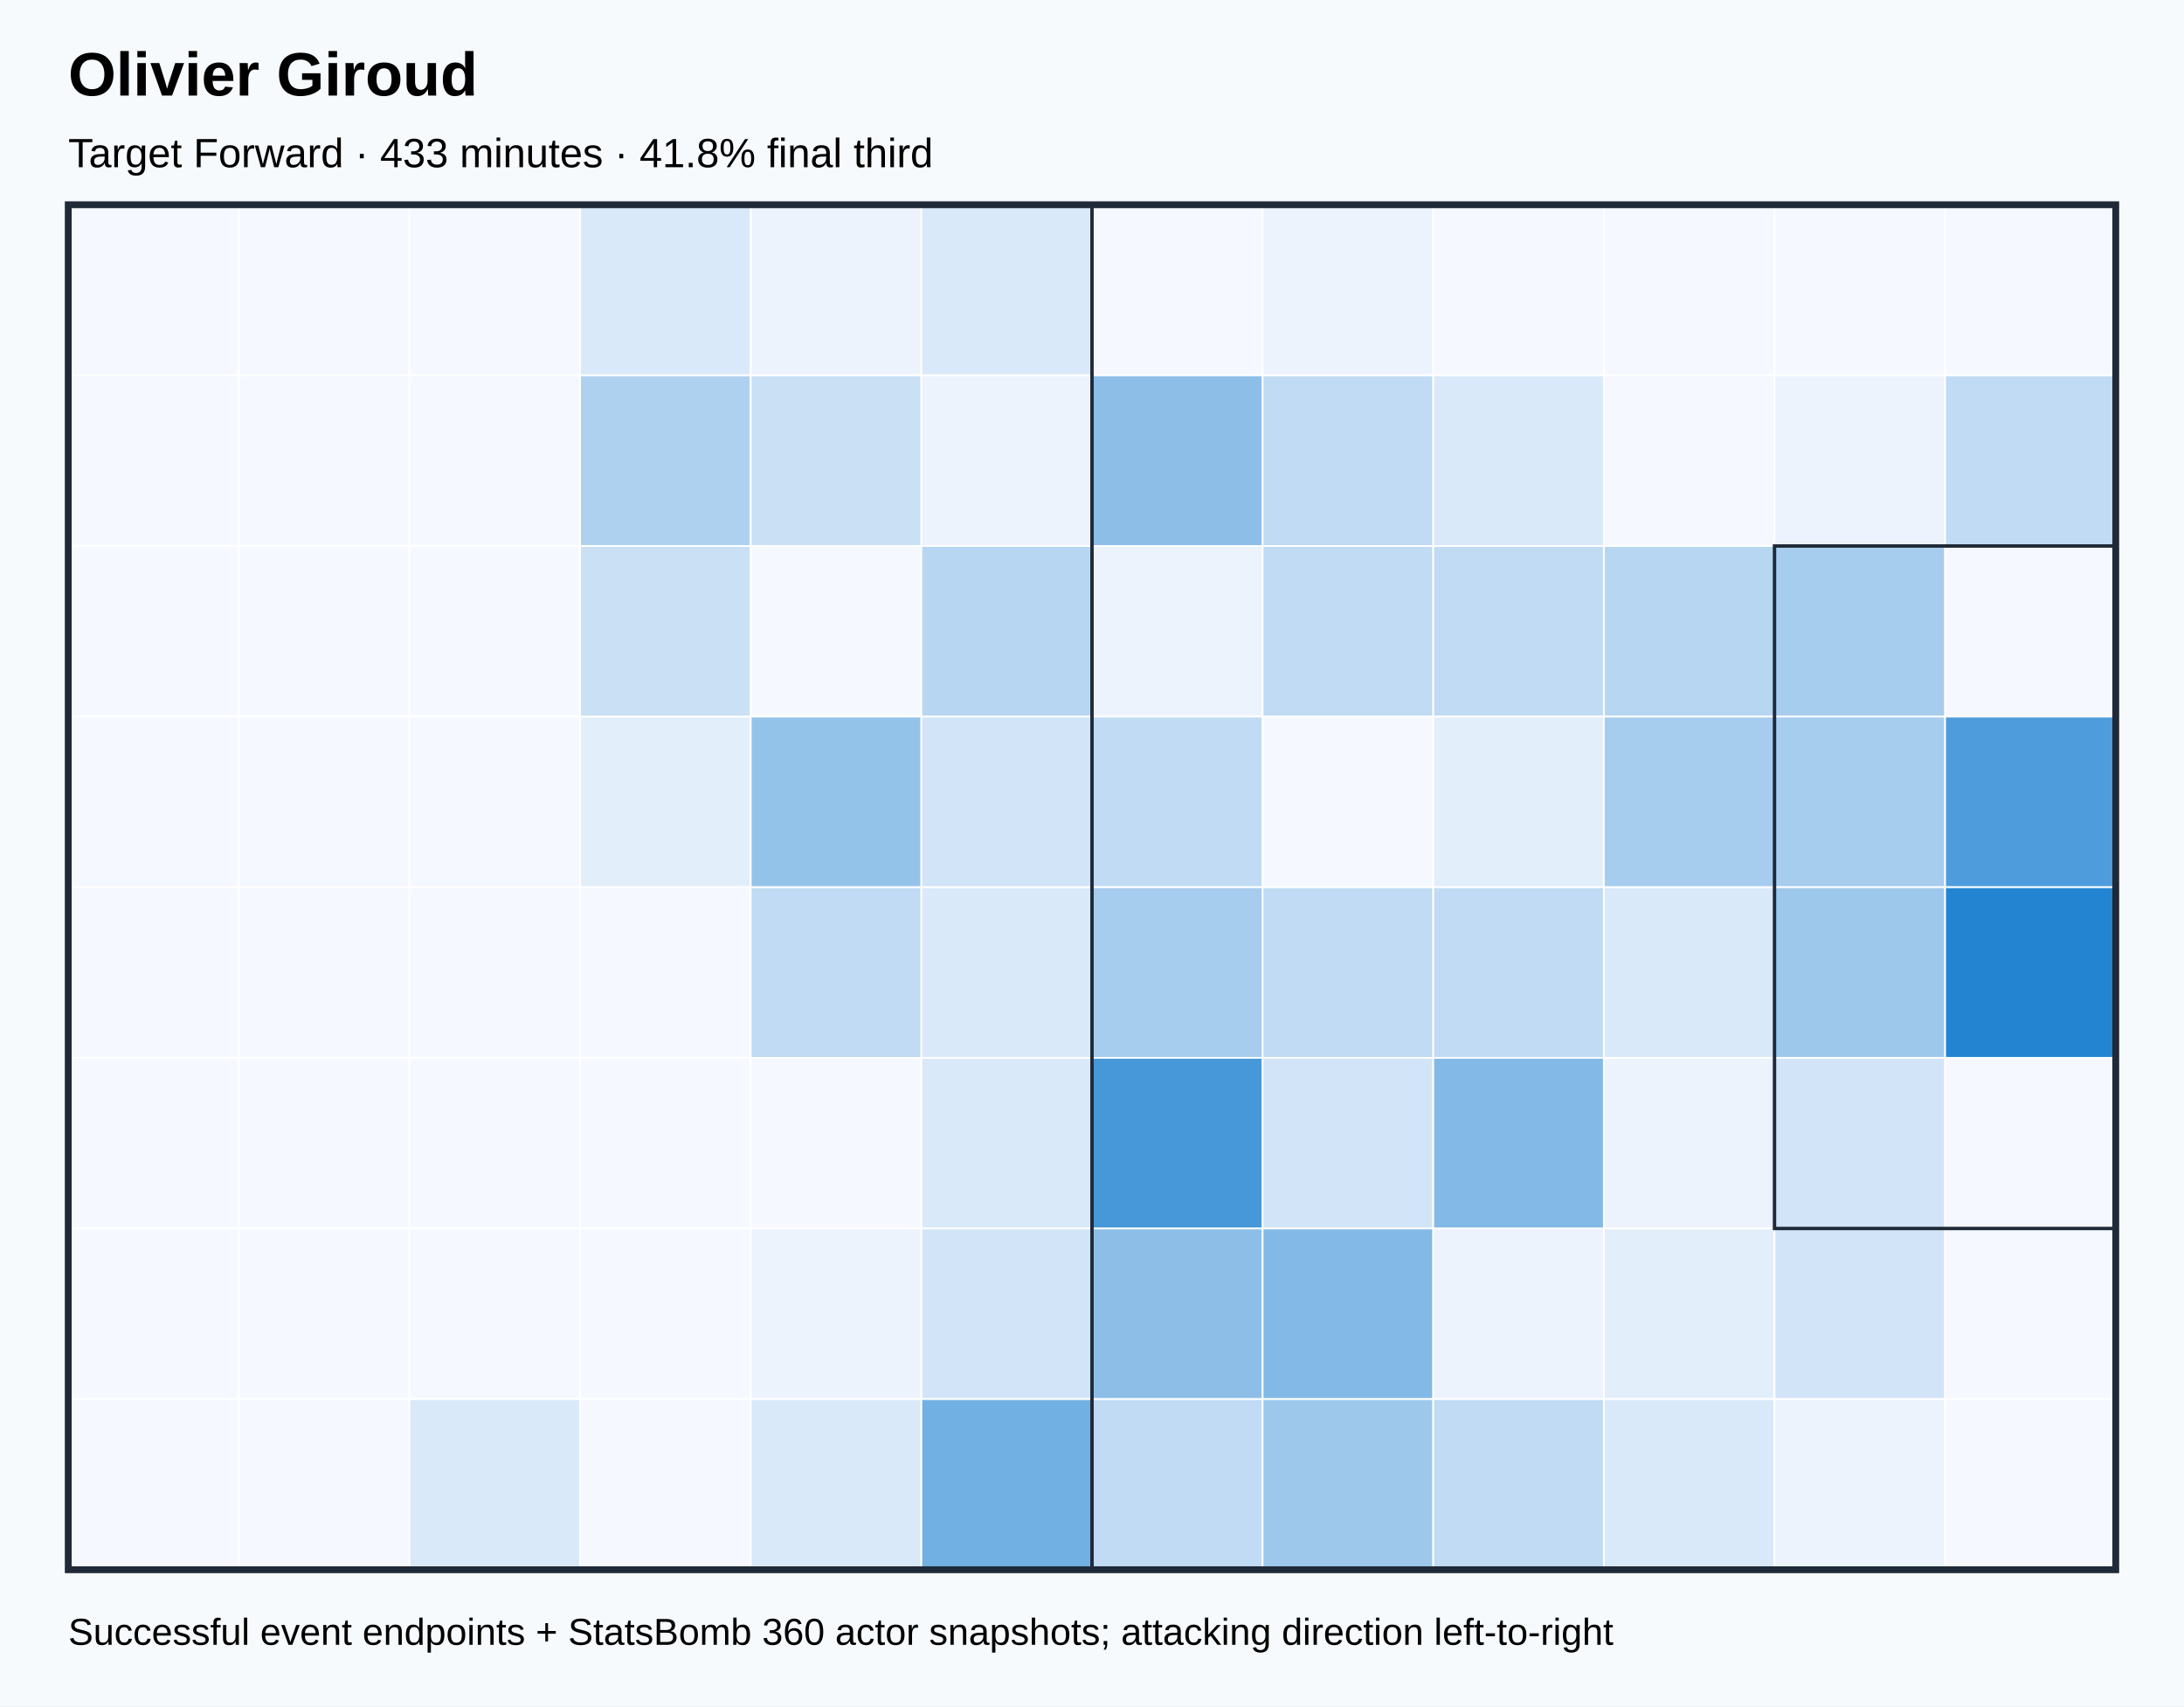
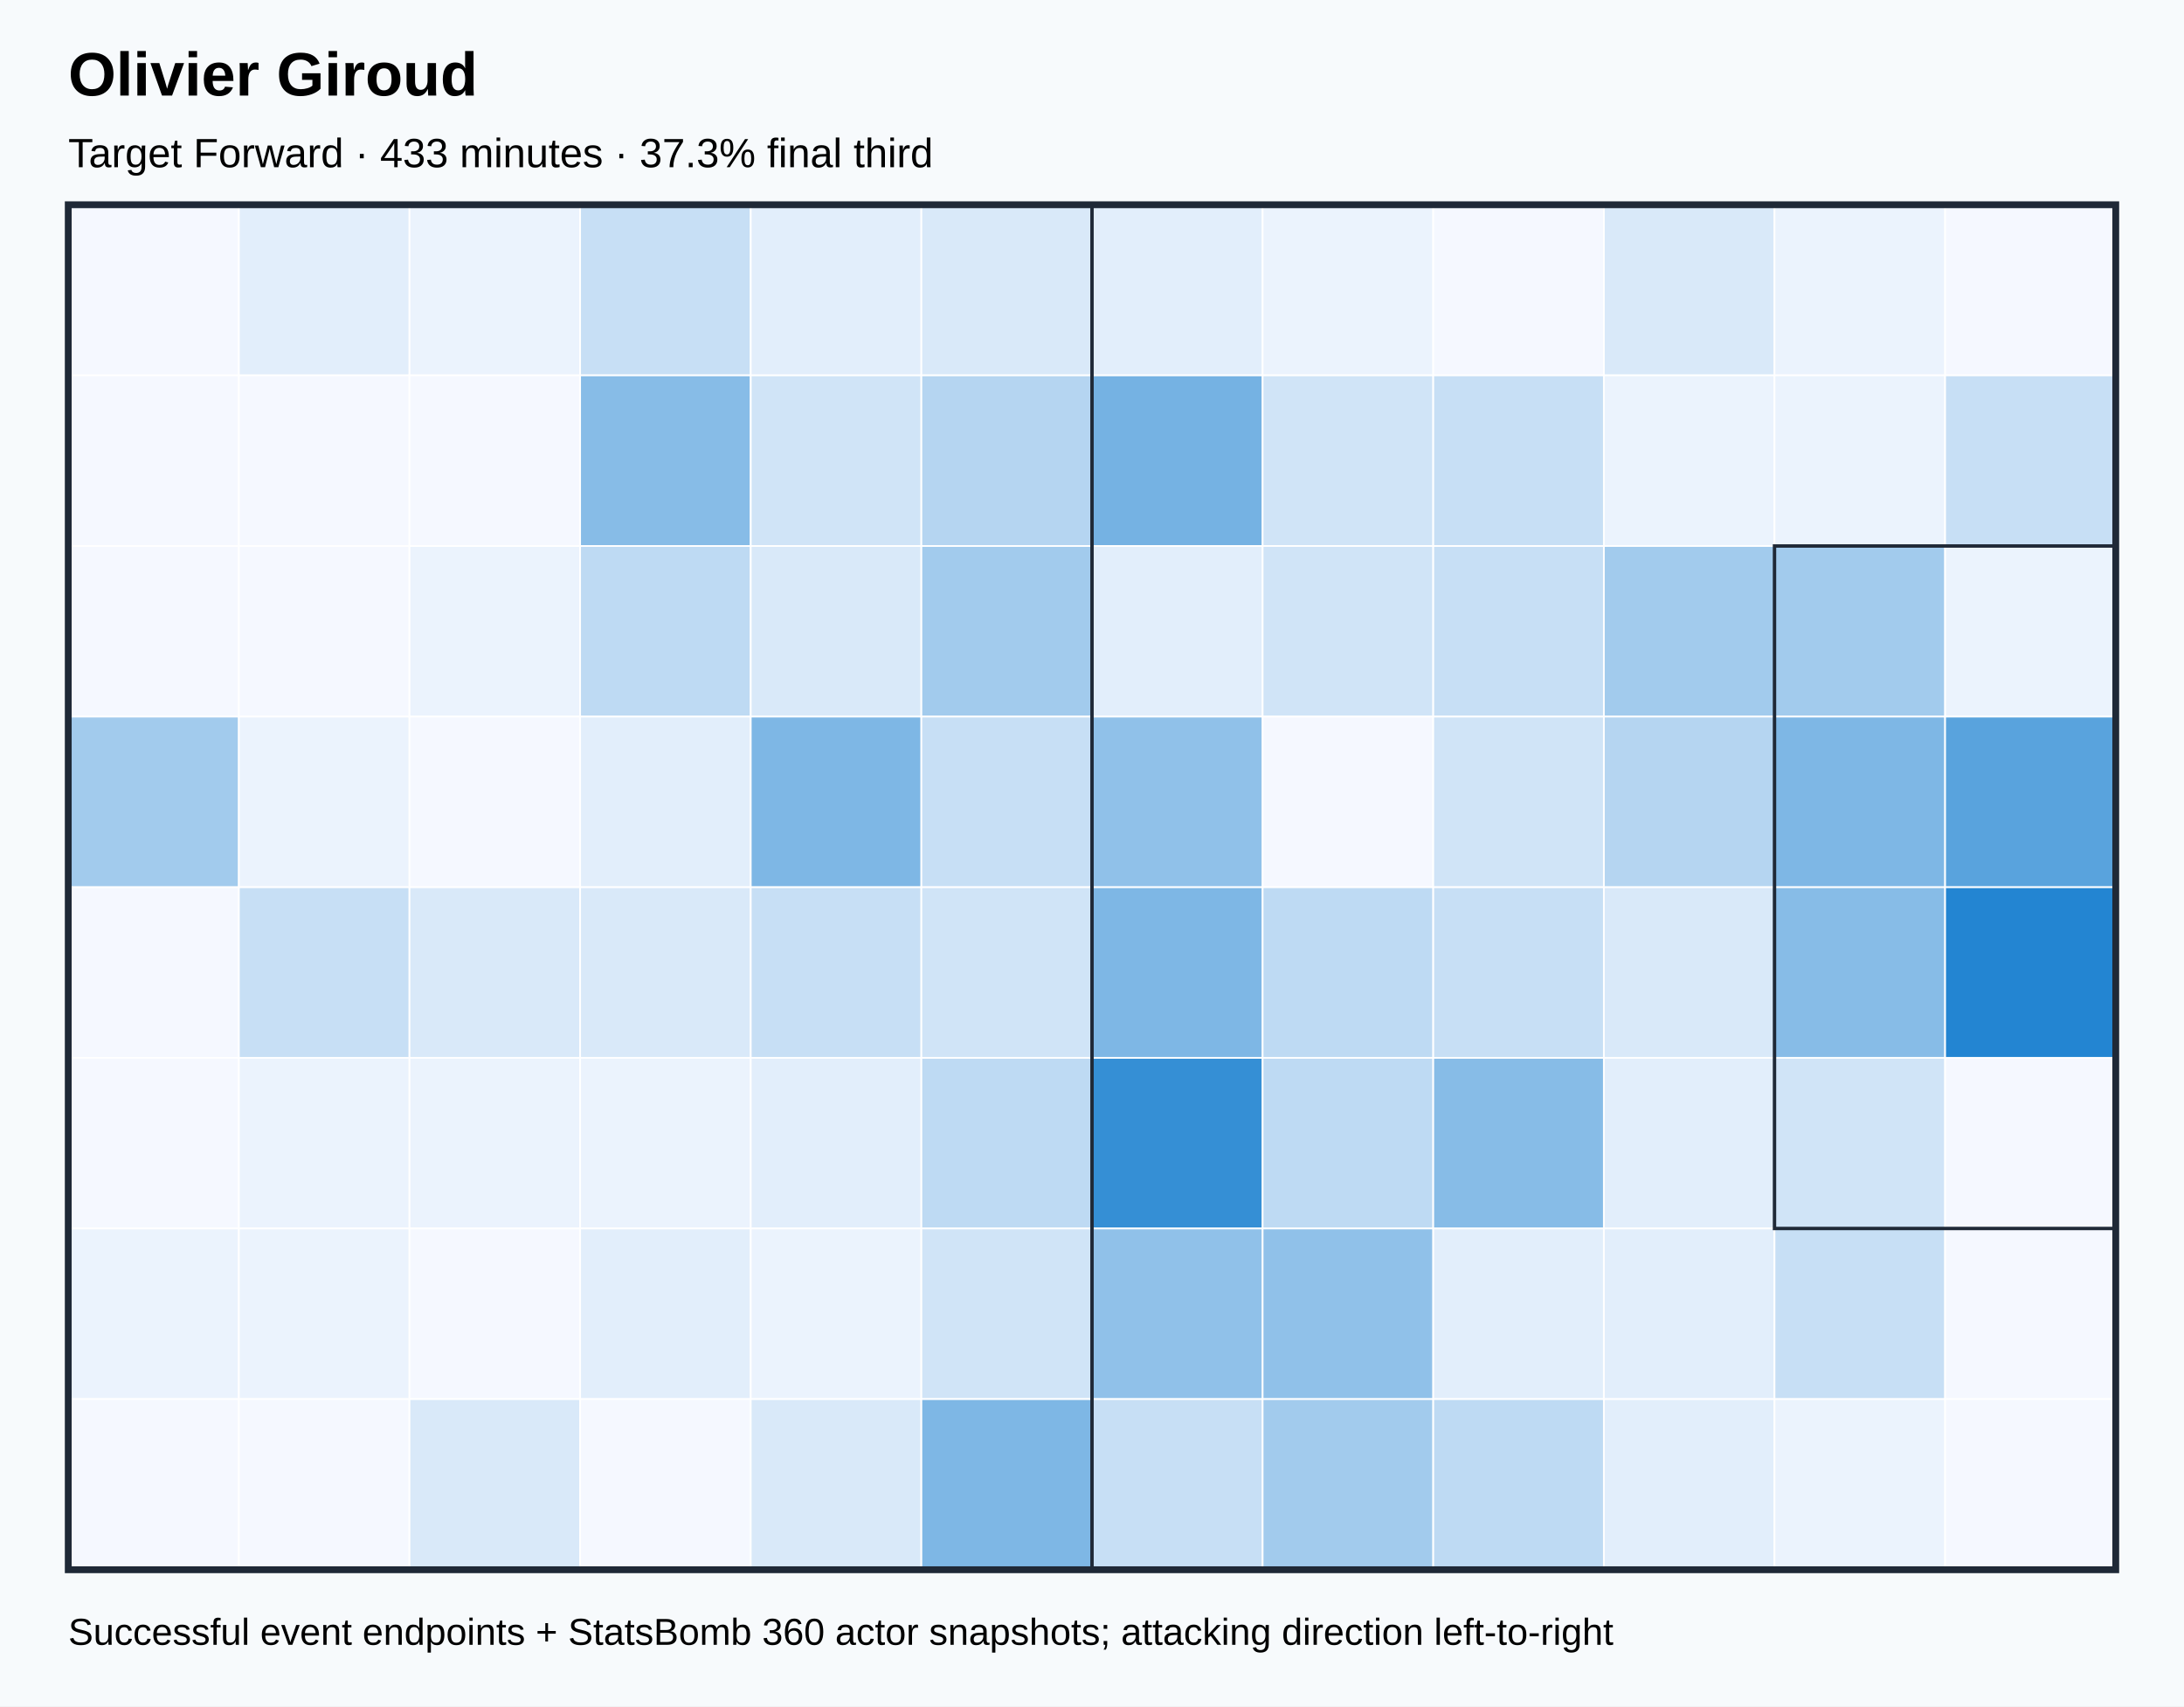
<svg xmlns="http://www.w3.org/2000/svg" width="640" height="500" viewBox="0 0 640 500" role="img">
  <rect width="640" height="500" fill="#f7fafc" />
  <text x="20" y="28" font-family="Arial" font-size="18" font-weight="700">Olivier Giroud</text>
-   <text x="20" y="49" font-family="Arial" font-size="12">Target Forward · 433 minutes · 41.8% final third</text>
+   <text x="20" y="49" font-family="Arial" font-size="12">Target Forward · 433 minutes · 37.3% final third</text>
  <rect x="20" y="60" width="50" height="50" fill="rgb(245,248,255)" stroke="#ffffff" stroke-width="0.5" />
  <rect x="20" y="110" width="50" height="50" fill="rgb(245,248,255)" stroke="#ffffff" stroke-width="0.5" />
  <rect x="20" y="160" width="50" height="50" fill="rgb(245,248,255)" stroke="#ffffff" stroke-width="0.5" />
-   <rect x="20" y="210" width="50" height="50" fill="rgb(245,248,255)" stroke="#ffffff" stroke-width="0.5" />
+   <rect x="20" y="210" width="50" height="50" fill="rgb(162,203,237)" stroke="#ffffff" stroke-width="0.5" />
  <rect x="20" y="260" width="50" height="50" fill="rgb(245,248,255)" stroke="#ffffff" stroke-width="0.5" />
  <rect x="20" y="310" width="50" height="50" fill="rgb(245,248,255)" stroke="#ffffff" stroke-width="0.5" />
-   <rect x="20" y="360" width="50" height="50" fill="rgb(245,248,255)" stroke="#ffffff" stroke-width="0.5" />
+   <rect x="20" y="360" width="50" height="50" fill="rgb(235,243,253)" stroke="#ffffff" stroke-width="0.5" />
  <rect x="20" y="410" width="50" height="50" fill="rgb(245,248,255)" stroke="#ffffff" stroke-width="0.5" />
-   <rect x="70" y="60" width="50" height="50" fill="rgb(245,248,255)" stroke="#ffffff" stroke-width="0.5" />
+   <rect x="70" y="60" width="50" height="50" fill="rgb(226,238,251)" stroke="#ffffff" stroke-width="0.5" />
  <rect x="70" y="110" width="50" height="50" fill="rgb(245,248,255)" stroke="#ffffff" stroke-width="0.5" />
  <rect x="70" y="160" width="50" height="50" fill="rgb(245,248,255)" stroke="#ffffff" stroke-width="0.5" />
-   <rect x="70" y="210" width="50" height="50" fill="rgb(245,248,255)" stroke="#ffffff" stroke-width="0.5" />
-   <rect x="70" y="260" width="50" height="50" fill="rgb(245,248,255)" stroke="#ffffff" stroke-width="0.5" />
-   <rect x="70" y="310" width="50" height="50" fill="rgb(245,248,255)" stroke="#ffffff" stroke-width="0.5" />
-   <rect x="70" y="360" width="50" height="50" fill="rgb(245,248,255)" stroke="#ffffff" stroke-width="0.5" />
+   <rect x="70" y="210" width="50" height="50" fill="rgb(235,243,253)" stroke="#ffffff" stroke-width="0.5" />
+   <rect x="70" y="260" width="50" height="50" fill="rgb(199,223,245)" stroke="#ffffff" stroke-width="0.5" />
+   <rect x="70" y="310" width="50" height="50" fill="rgb(235,243,253)" stroke="#ffffff" stroke-width="0.5" />
+   <rect x="70" y="360" width="50" height="50" fill="rgb(235,243,253)" stroke="#ffffff" stroke-width="0.5" />
  <rect x="70" y="410" width="50" height="50" fill="rgb(245,248,255)" stroke="#ffffff" stroke-width="0.5" />
-   <rect x="120" y="60" width="50" height="50" fill="rgb(245,248,255)" stroke="#ffffff" stroke-width="0.5" />
+   <rect x="120" y="60" width="50" height="50" fill="rgb(235,243,253)" stroke="#ffffff" stroke-width="0.5" />
  <rect x="120" y="110" width="50" height="50" fill="rgb(245,248,255)" stroke="#ffffff" stroke-width="0.5" />
-   <rect x="120" y="160" width="50" height="50" fill="rgb(245,248,255)" stroke="#ffffff" stroke-width="0.5" />
+   <rect x="120" y="160" width="50" height="50" fill="rgb(235,243,253)" stroke="#ffffff" stroke-width="0.5" />
  <rect x="120" y="210" width="50" height="50" fill="rgb(245,248,255)" stroke="#ffffff" stroke-width="0.5" />
-   <rect x="120" y="260" width="50" height="50" fill="rgb(245,248,255)" stroke="#ffffff" stroke-width="0.5" />
-   <rect x="120" y="310" width="50" height="50" fill="rgb(245,248,255)" stroke="#ffffff" stroke-width="0.5" />
+   <rect x="120" y="260" width="50" height="50" fill="rgb(217,233,249)" stroke="#ffffff" stroke-width="0.5" />
+   <rect x="120" y="310" width="50" height="50" fill="rgb(235,243,253)" stroke="#ffffff" stroke-width="0.5" />
  <rect x="120" y="360" width="50" height="50" fill="rgb(245,248,255)" stroke="#ffffff" stroke-width="0.5" />
-   <rect x="120" y="410" width="50" height="50" fill="rgb(218,233,249)" stroke="#ffffff" stroke-width="0.5" />
-   <rect x="170" y="60" width="50" height="50" fill="rgb(218,233,249)" stroke="#ffffff" stroke-width="0.5" />
-   <rect x="170" y="110" width="50" height="50" fill="rgb(175,209,240)" stroke="#ffffff" stroke-width="0.5" />
-   <rect x="170" y="160" width="50" height="50" fill="rgb(201,224,245)" stroke="#ffffff" stroke-width="0.5" />
-   <rect x="170" y="210" width="50" height="50" fill="rgb(227,238,251)" stroke="#ffffff" stroke-width="0.5" />
-   <rect x="170" y="260" width="50" height="50" fill="rgb(245,248,255)" stroke="#ffffff" stroke-width="0.5" />
-   <rect x="170" y="310" width="50" height="50" fill="rgb(245,248,255)" stroke="#ffffff" stroke-width="0.5" />
-   <rect x="170" y="360" width="50" height="50" fill="rgb(245,248,255)" stroke="#ffffff" stroke-width="0.5" />
+   <rect x="120" y="410" width="50" height="50" fill="rgb(217,233,249)" stroke="#ffffff" stroke-width="0.5" />
+   <rect x="170" y="60" width="50" height="50" fill="rgb(199,223,245)" stroke="#ffffff" stroke-width="0.5" />
+   <rect x="170" y="110" width="50" height="50" fill="rgb(135,188,231)" stroke="#ffffff" stroke-width="0.5" />
+   <rect x="170" y="160" width="50" height="50" fill="rgb(190,218,243)" stroke="#ffffff" stroke-width="0.5" />
+   <rect x="170" y="210" width="50" height="50" fill="rgb(226,238,251)" stroke="#ffffff" stroke-width="0.5" />
+   <rect x="170" y="260" width="50" height="50" fill="rgb(217,233,249)" stroke="#ffffff" stroke-width="0.5" />
+   <rect x="170" y="310" width="50" height="50" fill="rgb(235,243,253)" stroke="#ffffff" stroke-width="0.5" />
+   <rect x="170" y="360" width="50" height="50" fill="rgb(226,238,251)" stroke="#ffffff" stroke-width="0.5" />
  <rect x="170" y="410" width="50" height="50" fill="rgb(245,248,255)" stroke="#ffffff" stroke-width="0.5" />
-   <rect x="220" y="60" width="50" height="50" fill="rgb(236,243,253)" stroke="#ffffff" stroke-width="0.5" />
-   <rect x="220" y="110" width="50" height="50" fill="rgb(201,224,245)" stroke="#ffffff" stroke-width="0.5" />
-   <rect x="220" y="160" width="50" height="50" fill="rgb(245,248,255)" stroke="#ffffff" stroke-width="0.5" />
-   <rect x="220" y="210" width="50" height="50" fill="rgb(148,195,234)" stroke="#ffffff" stroke-width="0.5" />
-   <rect x="220" y="260" width="50" height="50" fill="rgb(192,219,243)" stroke="#ffffff" stroke-width="0.5" />
-   <rect x="220" y="310" width="50" height="50" fill="rgb(245,248,255)" stroke="#ffffff" stroke-width="0.5" />
-   <rect x="220" y="360" width="50" height="50" fill="rgb(236,243,253)" stroke="#ffffff" stroke-width="0.5" />
-   <rect x="220" y="410" width="50" height="50" fill="rgb(218,233,249)" stroke="#ffffff" stroke-width="0.5" />
-   <rect x="270" y="60" width="50" height="50" fill="rgb(218,233,249)" stroke="#ffffff" stroke-width="0.5" />
-   <rect x="270" y="110" width="50" height="50" fill="rgb(236,243,253)" stroke="#ffffff" stroke-width="0.5" />
-   <rect x="270" y="160" width="50" height="50" fill="rgb(183,214,241)" stroke="#ffffff" stroke-width="0.5" />
-   <rect x="270" y="210" width="50" height="50" fill="rgb(210,228,247)" stroke="#ffffff" stroke-width="0.5" />
-   <rect x="270" y="260" width="50" height="50" fill="rgb(218,233,249)" stroke="#ffffff" stroke-width="0.5" />
-   <rect x="270" y="310" width="50" height="50" fill="rgb(218,233,249)" stroke="#ffffff" stroke-width="0.5" />
-   <rect x="270" y="360" width="50" height="50" fill="rgb(210,228,247)" stroke="#ffffff" stroke-width="0.5" />
-   <rect x="270" y="410" width="50" height="50" fill="rgb(113,176,226)" stroke="#ffffff" stroke-width="0.5" />
-   <rect x="320" y="60" width="50" height="50" fill="rgb(245,248,255)" stroke="#ffffff" stroke-width="0.5" />
-   <rect x="320" y="110" width="50" height="50" fill="rgb(140,190,232)" stroke="#ffffff" stroke-width="0.5" />
-   <rect x="320" y="160" width="50" height="50" fill="rgb(236,243,253)" stroke="#ffffff" stroke-width="0.5" />
-   <rect x="320" y="210" width="50" height="50" fill="rgb(192,219,243)" stroke="#ffffff" stroke-width="0.5" />
-   <rect x="320" y="260" width="50" height="50" fill="rgb(166,204,238)" stroke="#ffffff" stroke-width="0.5" />
-   <rect x="320" y="310" width="50" height="50" fill="rgb(70,152,217)" stroke="#ffffff" stroke-width="0.5" />
-   <rect x="320" y="360" width="50" height="50" fill="rgb(140,190,232)" stroke="#ffffff" stroke-width="0.5" />
-   <rect x="320" y="410" width="50" height="50" fill="rgb(192,219,243)" stroke="#ffffff" stroke-width="0.5" />
-   <rect x="370" y="60" width="50" height="50" fill="rgb(236,243,253)" stroke="#ffffff" stroke-width="0.5" />
-   <rect x="370" y="110" width="50" height="50" fill="rgb(192,219,243)" stroke="#ffffff" stroke-width="0.5" />
-   <rect x="370" y="160" width="50" height="50" fill="rgb(192,219,243)" stroke="#ffffff" stroke-width="0.5" />
+   <rect x="220" y="60" width="50" height="50" fill="rgb(226,238,251)" stroke="#ffffff" stroke-width="0.5" />
+   <rect x="220" y="110" width="50" height="50" fill="rgb(208,228,247)" stroke="#ffffff" stroke-width="0.5" />
+   <rect x="220" y="160" width="50" height="50" fill="rgb(217,233,249)" stroke="#ffffff" stroke-width="0.5" />
+   <rect x="220" y="210" width="50" height="50" fill="rgb(126,183,229)" stroke="#ffffff" stroke-width="0.5" />
+   <rect x="220" y="260" width="50" height="50" fill="rgb(199,223,245)" stroke="#ffffff" stroke-width="0.5" />
+   <rect x="220" y="310" width="50" height="50" fill="rgb(226,238,251)" stroke="#ffffff" stroke-width="0.5" />
+   <rect x="220" y="360" width="50" height="50" fill="rgb(235,243,253)" stroke="#ffffff" stroke-width="0.5" />
+   <rect x="220" y="410" width="50" height="50" fill="rgb(217,233,249)" stroke="#ffffff" stroke-width="0.5" />
+   <rect x="270" y="60" width="50" height="50" fill="rgb(217,233,249)" stroke="#ffffff" stroke-width="0.5" />
+   <rect x="270" y="110" width="50" height="50" fill="rgb(181,213,241)" stroke="#ffffff" stroke-width="0.5" />
+   <rect x="270" y="160" width="50" height="50" fill="rgb(162,203,237)" stroke="#ffffff" stroke-width="0.5" />
+   <rect x="270" y="210" width="50" height="50" fill="rgb(199,223,245)" stroke="#ffffff" stroke-width="0.5" />
+   <rect x="270" y="260" width="50" height="50" fill="rgb(208,228,247)" stroke="#ffffff" stroke-width="0.5" />
+   <rect x="270" y="310" width="50" height="50" fill="rgb(190,218,243)" stroke="#ffffff" stroke-width="0.5" />
+   <rect x="270" y="360" width="50" height="50" fill="rgb(208,228,247)" stroke="#ffffff" stroke-width="0.5" />
+   <rect x="270" y="410" width="50" height="50" fill="rgb(126,183,229)" stroke="#ffffff" stroke-width="0.5" />
+   <rect x="320" y="60" width="50" height="50" fill="rgb(226,238,251)" stroke="#ffffff" stroke-width="0.5" />
+   <rect x="320" y="110" width="50" height="50" fill="rgb(117,178,227)" stroke="#ffffff" stroke-width="0.5" />
+   <rect x="320" y="160" width="50" height="50" fill="rgb(226,238,251)" stroke="#ffffff" stroke-width="0.5" />
+   <rect x="320" y="210" width="50" height="50" fill="rgb(144,193,233)" stroke="#ffffff" stroke-width="0.5" />
+   <rect x="320" y="260" width="50" height="50" fill="rgb(126,183,229)" stroke="#ffffff" stroke-width="0.5" />
+   <rect x="320" y="310" width="50" height="50" fill="rgb(53,143,213)" stroke="#ffffff" stroke-width="0.5" />
+   <rect x="320" y="360" width="50" height="50" fill="rgb(144,193,233)" stroke="#ffffff" stroke-width="0.5" />
+   <rect x="320" y="410" width="50" height="50" fill="rgb(199,223,245)" stroke="#ffffff" stroke-width="0.5" />
+   <rect x="370" y="60" width="50" height="50" fill="rgb(235,243,253)" stroke="#ffffff" stroke-width="0.5" />
+   <rect x="370" y="110" width="50" height="50" fill="rgb(208,228,247)" stroke="#ffffff" stroke-width="0.5" />
+   <rect x="370" y="160" width="50" height="50" fill="rgb(208,228,247)" stroke="#ffffff" stroke-width="0.5" />
  <rect x="370" y="210" width="50" height="50" fill="rgb(245,248,255)" stroke="#ffffff" stroke-width="0.5" />
-   <rect x="370" y="260" width="50" height="50" fill="rgb(192,219,243)" stroke="#ffffff" stroke-width="0.5" />
-   <rect x="370" y="310" width="50" height="50" fill="rgb(210,228,247)" stroke="#ffffff" stroke-width="0.5" />
-   <rect x="370" y="360" width="50" height="50" fill="rgb(131,185,230)" stroke="#ffffff" stroke-width="0.5" />
-   <rect x="370" y="410" width="50" height="50" fill="rgb(157,200,236)" stroke="#ffffff" stroke-width="0.5" />
+   <rect x="370" y="260" width="50" height="50" fill="rgb(190,218,243)" stroke="#ffffff" stroke-width="0.5" />
+   <rect x="370" y="310" width="50" height="50" fill="rgb(190,218,243)" stroke="#ffffff" stroke-width="0.5" />
+   <rect x="370" y="360" width="50" height="50" fill="rgb(144,193,233)" stroke="#ffffff" stroke-width="0.5" />
+   <rect x="370" y="410" width="50" height="50" fill="rgb(162,203,237)" stroke="#ffffff" stroke-width="0.5" />
  <rect x="420" y="60" width="50" height="50" fill="rgb(245,248,255)" stroke="#ffffff" stroke-width="0.5" />
-   <rect x="420" y="110" width="50" height="50" fill="rgb(218,233,249)" stroke="#ffffff" stroke-width="0.5" />
-   <rect x="420" y="160" width="50" height="50" fill="rgb(192,219,243)" stroke="#ffffff" stroke-width="0.5" />
-   <rect x="420" y="210" width="50" height="50" fill="rgb(227,238,251)" stroke="#ffffff" stroke-width="0.5" />
-   <rect x="420" y="260" width="50" height="50" fill="rgb(192,219,243)" stroke="#ffffff" stroke-width="0.5" />
-   <rect x="420" y="310" width="50" height="50" fill="rgb(131,185,230)" stroke="#ffffff" stroke-width="0.5" />
-   <rect x="420" y="360" width="50" height="50" fill="rgb(236,243,253)" stroke="#ffffff" stroke-width="0.5" />
-   <rect x="420" y="410" width="50" height="50" fill="rgb(192,219,243)" stroke="#ffffff" stroke-width="0.5" />
-   <rect x="470" y="60" width="50" height="50" fill="rgb(245,248,255)" stroke="#ffffff" stroke-width="0.5" />
-   <rect x="470" y="110" width="50" height="50" fill="rgb(245,248,255)" stroke="#ffffff" stroke-width="0.5" />
-   <rect x="470" y="160" width="50" height="50" fill="rgb(183,214,241)" stroke="#ffffff" stroke-width="0.5" />
-   <rect x="470" y="210" width="50" height="50" fill="rgb(166,204,238)" stroke="#ffffff" stroke-width="0.5" />
-   <rect x="470" y="260" width="50" height="50" fill="rgb(218,233,249)" stroke="#ffffff" stroke-width="0.5" />
-   <rect x="470" y="310" width="50" height="50" fill="rgb(236,243,253)" stroke="#ffffff" stroke-width="0.5" />
-   <rect x="470" y="360" width="50" height="50" fill="rgb(227,238,251)" stroke="#ffffff" stroke-width="0.5" />
-   <rect x="470" y="410" width="50" height="50" fill="rgb(218,233,249)" stroke="#ffffff" stroke-width="0.5" />
-   <rect x="520" y="60" width="50" height="50" fill="rgb(245,248,255)" stroke="#ffffff" stroke-width="0.5" />
-   <rect x="520" y="110" width="50" height="50" fill="rgb(236,243,253)" stroke="#ffffff" stroke-width="0.5" />
-   <rect x="520" y="160" width="50" height="50" fill="rgb(166,204,238)" stroke="#ffffff" stroke-width="0.5" />
-   <rect x="520" y="210" width="50" height="50" fill="rgb(166,204,238)" stroke="#ffffff" stroke-width="0.5" />
-   <rect x="520" y="260" width="50" height="50" fill="rgb(157,200,236)" stroke="#ffffff" stroke-width="0.5" />
-   <rect x="520" y="310" width="50" height="50" fill="rgb(210,228,247)" stroke="#ffffff" stroke-width="0.5" />
-   <rect x="520" y="360" width="50" height="50" fill="rgb(210,228,247)" stroke="#ffffff" stroke-width="0.5" />
-   <rect x="520" y="410" width="50" height="50" fill="rgb(236,243,253)" stroke="#ffffff" stroke-width="0.5" />
+   <rect x="420" y="110" width="50" height="50" fill="rgb(199,223,245)" stroke="#ffffff" stroke-width="0.5" />
+   <rect x="420" y="160" width="50" height="50" fill="rgb(199,223,245)" stroke="#ffffff" stroke-width="0.5" />
+   <rect x="420" y="210" width="50" height="50" fill="rgb(208,228,247)" stroke="#ffffff" stroke-width="0.5" />
+   <rect x="420" y="260" width="50" height="50" fill="rgb(199,223,245)" stroke="#ffffff" stroke-width="0.5" />
+   <rect x="420" y="310" width="50" height="50" fill="rgb(135,188,231)" stroke="#ffffff" stroke-width="0.5" />
+   <rect x="420" y="360" width="50" height="50" fill="rgb(226,238,251)" stroke="#ffffff" stroke-width="0.5" />
+   <rect x="420" y="410" width="50" height="50" fill="rgb(190,218,243)" stroke="#ffffff" stroke-width="0.5" />
+   <rect x="470" y="60" width="50" height="50" fill="rgb(217,233,249)" stroke="#ffffff" stroke-width="0.5" />
+   <rect x="470" y="110" width="50" height="50" fill="rgb(235,243,253)" stroke="#ffffff" stroke-width="0.5" />
+   <rect x="470" y="160" width="50" height="50" fill="rgb(162,203,237)" stroke="#ffffff" stroke-width="0.5" />
+   <rect x="470" y="210" width="50" height="50" fill="rgb(181,213,241)" stroke="#ffffff" stroke-width="0.5" />
+   <rect x="470" y="260" width="50" height="50" fill="rgb(217,233,249)" stroke="#ffffff" stroke-width="0.5" />
+   <rect x="470" y="310" width="50" height="50" fill="rgb(226,238,251)" stroke="#ffffff" stroke-width="0.5" />
+   <rect x="470" y="360" width="50" height="50" fill="rgb(226,238,251)" stroke="#ffffff" stroke-width="0.5" />
+   <rect x="470" y="410" width="50" height="50" fill="rgb(226,238,251)" stroke="#ffffff" stroke-width="0.5" />
+   <rect x="520" y="60" width="50" height="50" fill="rgb(235,243,253)" stroke="#ffffff" stroke-width="0.5" />
+   <rect x="520" y="110" width="50" height="50" fill="rgb(235,243,253)" stroke="#ffffff" stroke-width="0.5" />
+   <rect x="520" y="160" width="50" height="50" fill="rgb(162,203,237)" stroke="#ffffff" stroke-width="0.5" />
+   <rect x="520" y="210" width="50" height="50" fill="rgb(126,183,229)" stroke="#ffffff" stroke-width="0.5" />
+   <rect x="520" y="260" width="50" height="50" fill="rgb(135,188,231)" stroke="#ffffff" stroke-width="0.5" />
+   <rect x="520" y="310" width="50" height="50" fill="rgb(208,228,247)" stroke="#ffffff" stroke-width="0.5" />
+   <rect x="520" y="360" width="50" height="50" fill="rgb(199,223,245)" stroke="#ffffff" stroke-width="0.5" />
+   <rect x="520" y="410" width="50" height="50" fill="rgb(235,243,253)" stroke="#ffffff" stroke-width="0.5" />
  <rect x="570" y="60" width="50" height="50" fill="rgb(245,248,255)" stroke="#ffffff" stroke-width="0.5" />
-   <rect x="570" y="110" width="50" height="50" fill="rgb(192,219,243)" stroke="#ffffff" stroke-width="0.5" />
-   <rect x="570" y="160" width="50" height="50" fill="rgb(245,248,255)" stroke="#ffffff" stroke-width="0.5" />
-   <rect x="570" y="210" width="50" height="50" fill="rgb(78,156,219)" stroke="#ffffff" stroke-width="0.5" />
+   <rect x="570" y="110" width="50" height="50" fill="rgb(199,223,245)" stroke="#ffffff" stroke-width="0.5" />
+   <rect x="570" y="160" width="50" height="50" fill="rgb(235,243,253)" stroke="#ffffff" stroke-width="0.5" />
+   <rect x="570" y="210" width="50" height="50" fill="rgb(89,163,221)" stroke="#ffffff" stroke-width="0.5" />
  <rect x="570" y="260" width="50" height="50" fill="rgb(35,133,210)" stroke="#ffffff" stroke-width="0.5" />
  <rect x="570" y="310" width="50" height="50" fill="rgb(245,248,255)" stroke="#ffffff" stroke-width="0.5" />
  <rect x="570" y="360" width="50" height="50" fill="rgb(245,248,255)" stroke="#ffffff" stroke-width="0.5" />
  <rect x="570" y="410" width="50" height="50" fill="rgb(245,248,255)" stroke="#ffffff" stroke-width="0.5" />
  <rect x="20" y="60" width="600" height="400" fill="none" stroke="#1f2937" stroke-width="2" />
  <line x1="320" y1="60" x2="320" y2="460" stroke="#1f2937" stroke-width="1" />
  <rect x="520" y="160" width="100" height="200" fill="none" stroke="#1f2937" />
  <text x="20" y="482" font-family="Arial" font-size="11">Successful event endpoints + StatsBomb 360 actor snapshots; attacking direction left-to-right</text>
</svg>
